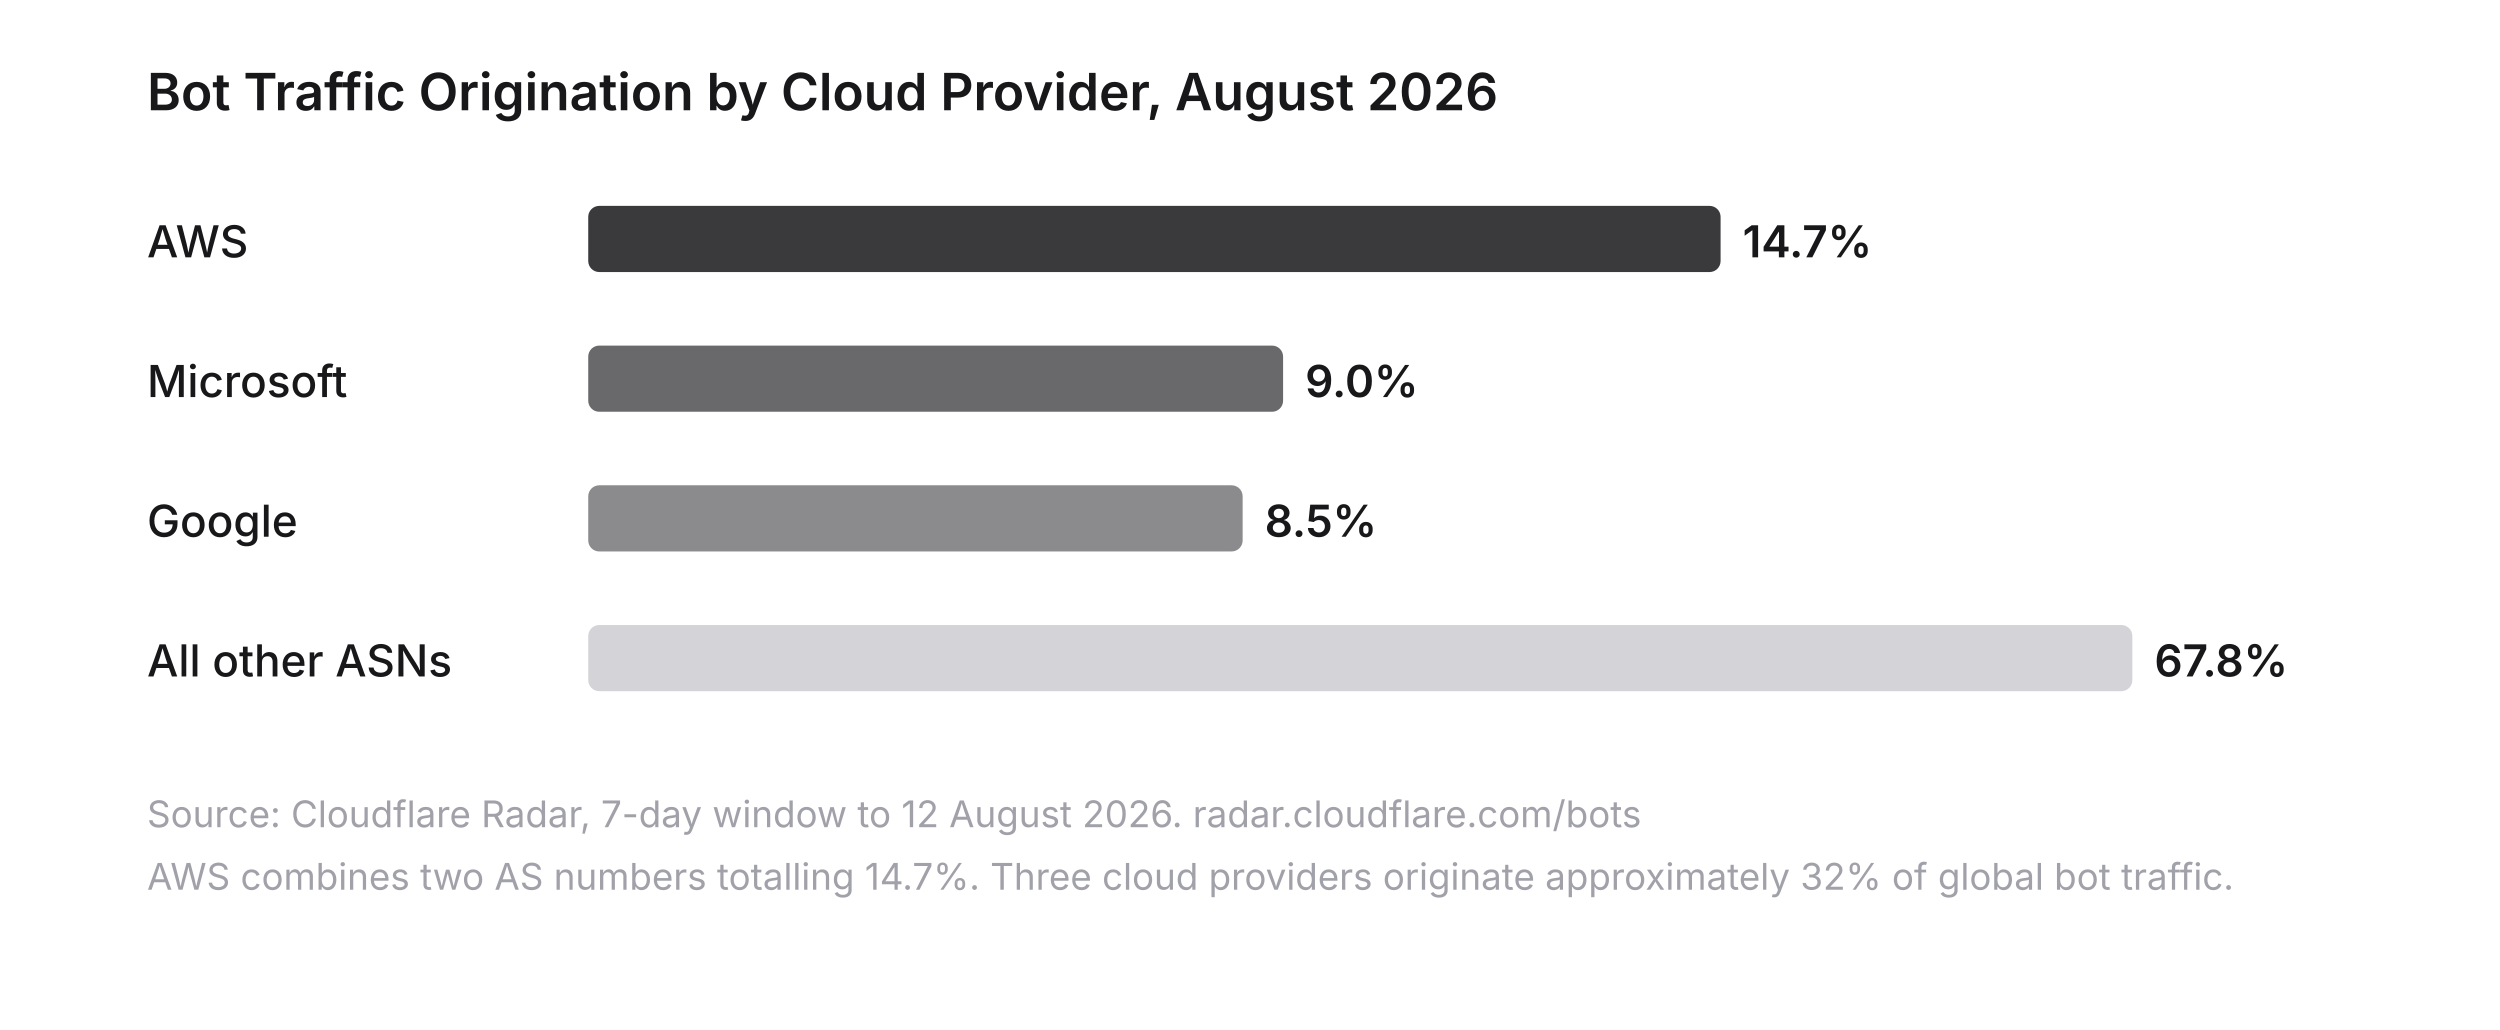
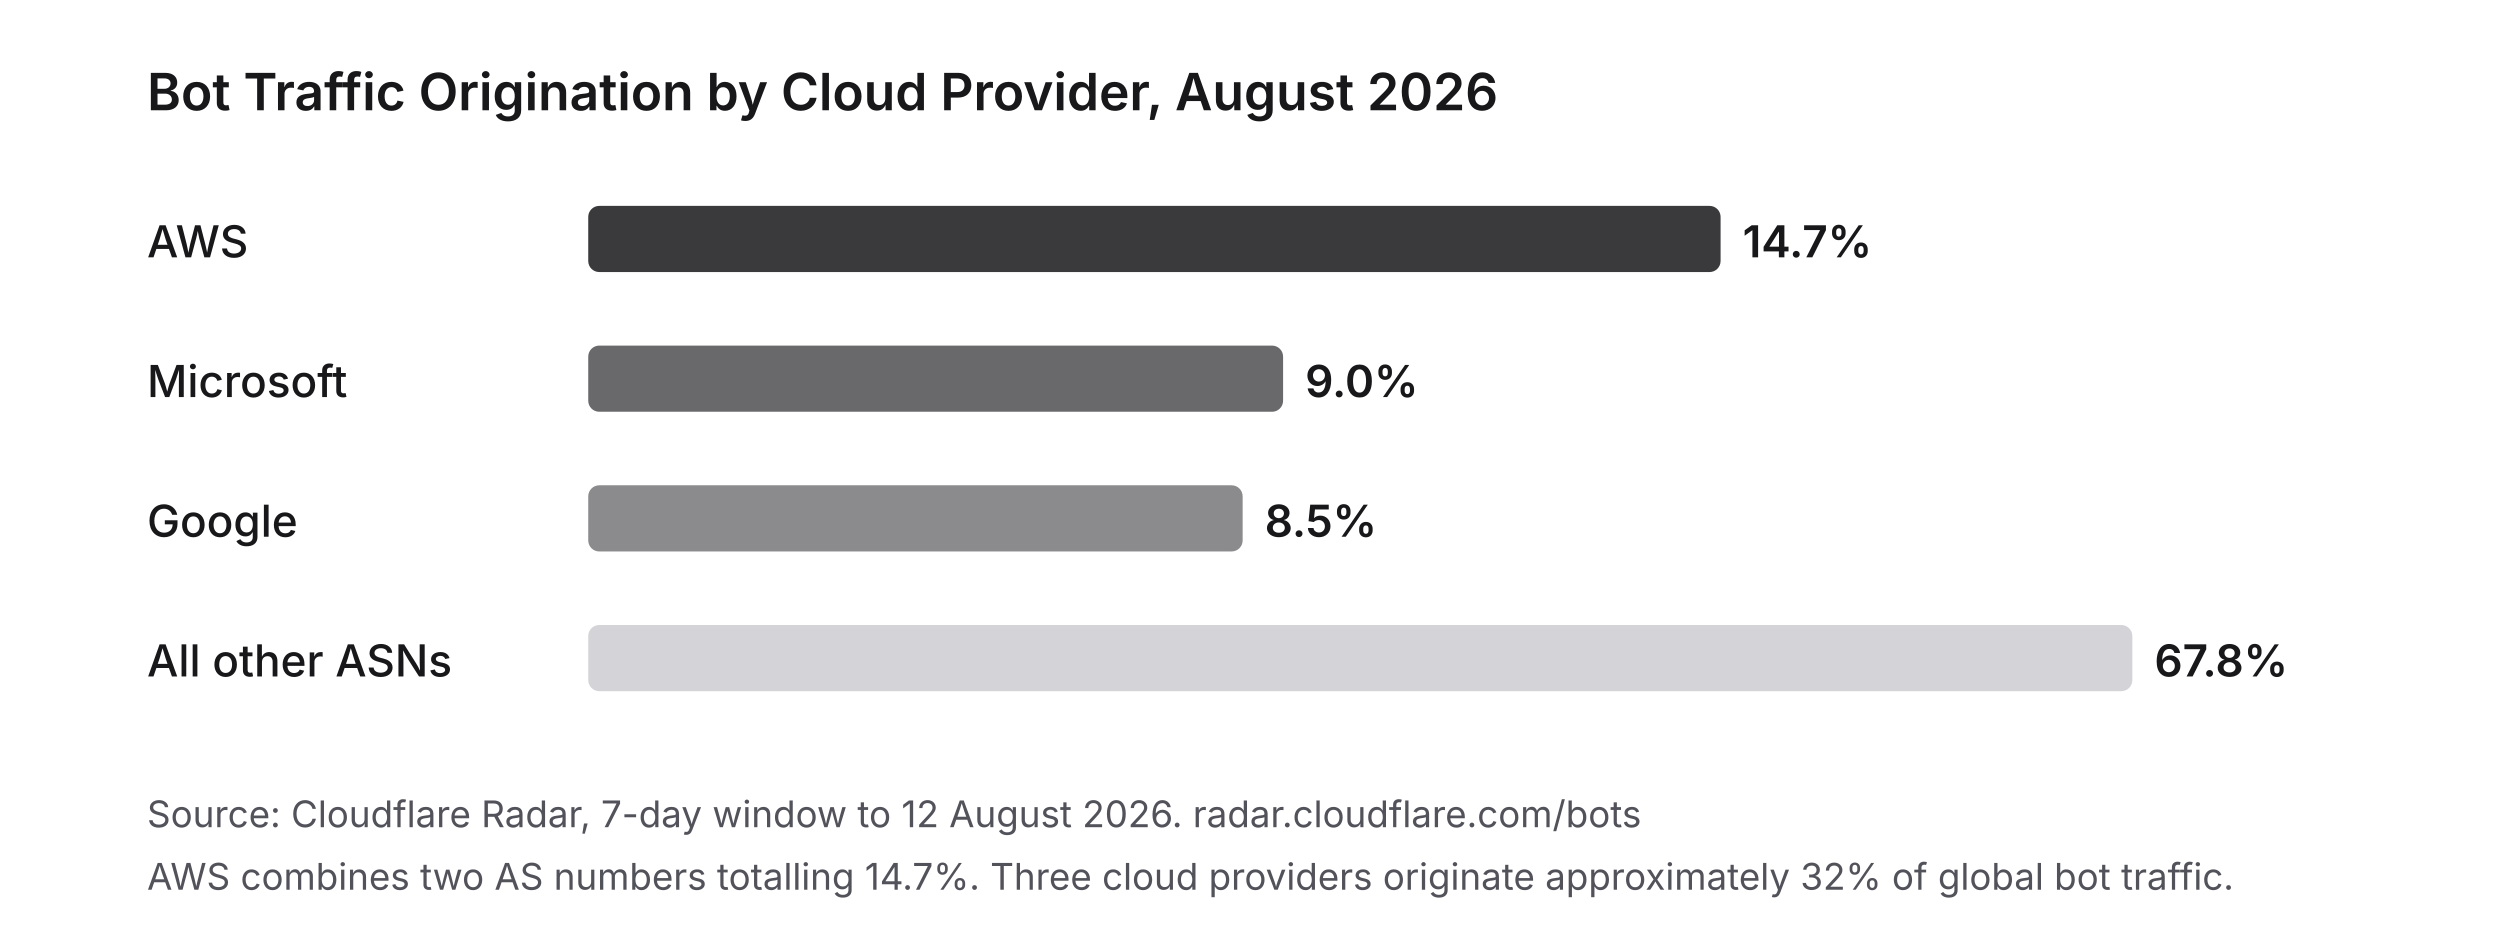
- <svg xmlns="http://www.w3.org/2000/svg" viewBox="0 0 680 280" width="680" height="280">
+ <svg xmlns="http://www.w3.org/2000/svg" viewBox="0 0 680 258" width="680" height="258">
  <style>
    text { font-family: Inter, system-ui, sans-serif; }
    .title { font-size: 14px; font-weight: 600; fill: #18181b; }
    .label { font-size: 12px; fill: #18181b; font-weight: 500; }
    .pct { font-size: 12px; fill: #18181b; font-weight: 600; }
-     .note { font-size: 10px; fill: #a1a1aa; }
+     .note { font-size: 10px; fill: #52525b; }
  </style>
  <text x="40" y="30" class="title">Bot Traffic Origination by Cloud Provider, August 2026</text>
  <text x="40" y="70" class="label">AWS</text>
  <rect x="160" y="56" width="308" height="18" rx="3" fill="#18181b" opacity="0.85" />
  <text x="474" y="70" class="pct">14.7%</text>
  <text x="40" y="108" class="label">Microsoft</text>
  <rect x="160" y="94" width="189" height="18" rx="3" fill="#18181b" opacity="0.65" />
  <text x="355" y="108" class="pct">9.0%</text>
  <text x="40" y="146" class="label">Google</text>
  <rect x="160" y="132" width="178" height="18" rx="3" fill="#18181b" opacity="0.50" />
  <text x="344" y="146" class="pct">8.5%</text>
  <text x="40" y="184" class="label" fill="#71717a">All other ASNs</text>
  <rect x="160" y="170" width="420" height="18" rx="3" fill="#d4d4d8" />
  <text x="586" y="184" class="pct" fill="#71717a">67.8%</text>
  <text x="40" y="225" class="note">Source: Cloudflare Radar, 7-day window to 12 August 2026. radar.cloudflare.com/bots</text>
  <text x="40" y="242" class="note">AWS combines two AS numbers totalling 14.7%. Three cloud providers originate approximately 32% of global bot traffic.</text>
</svg>
